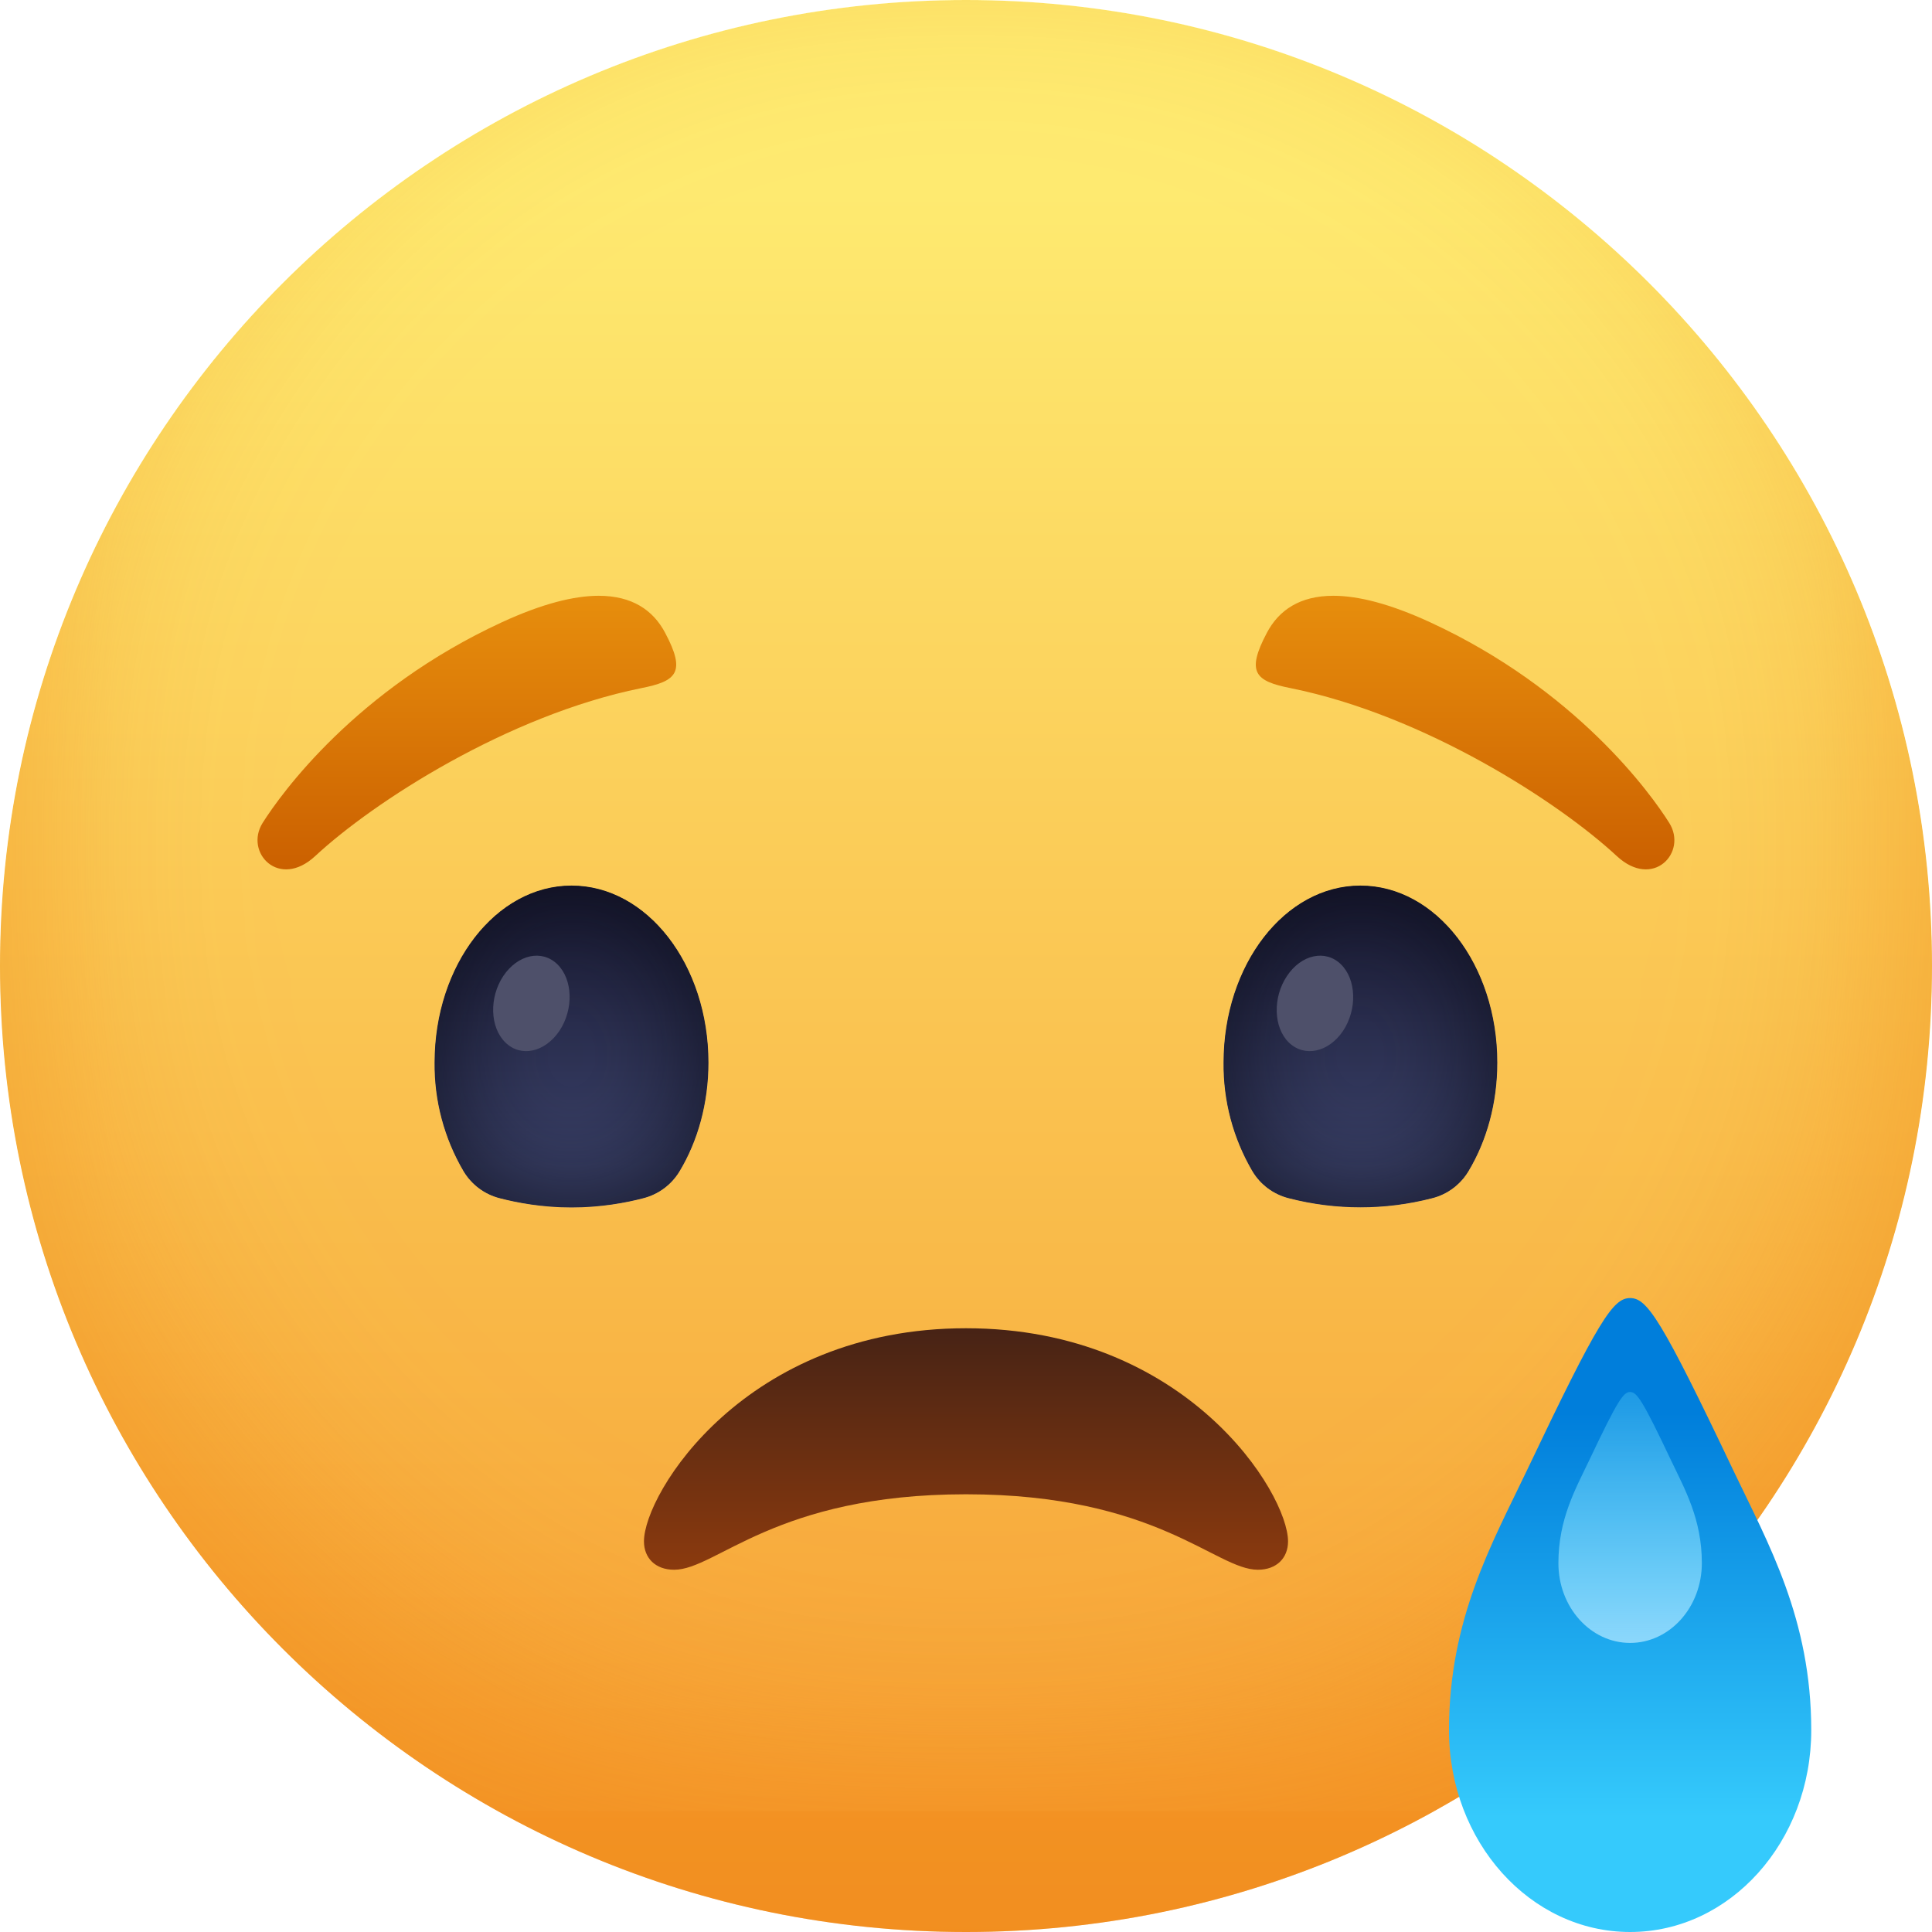
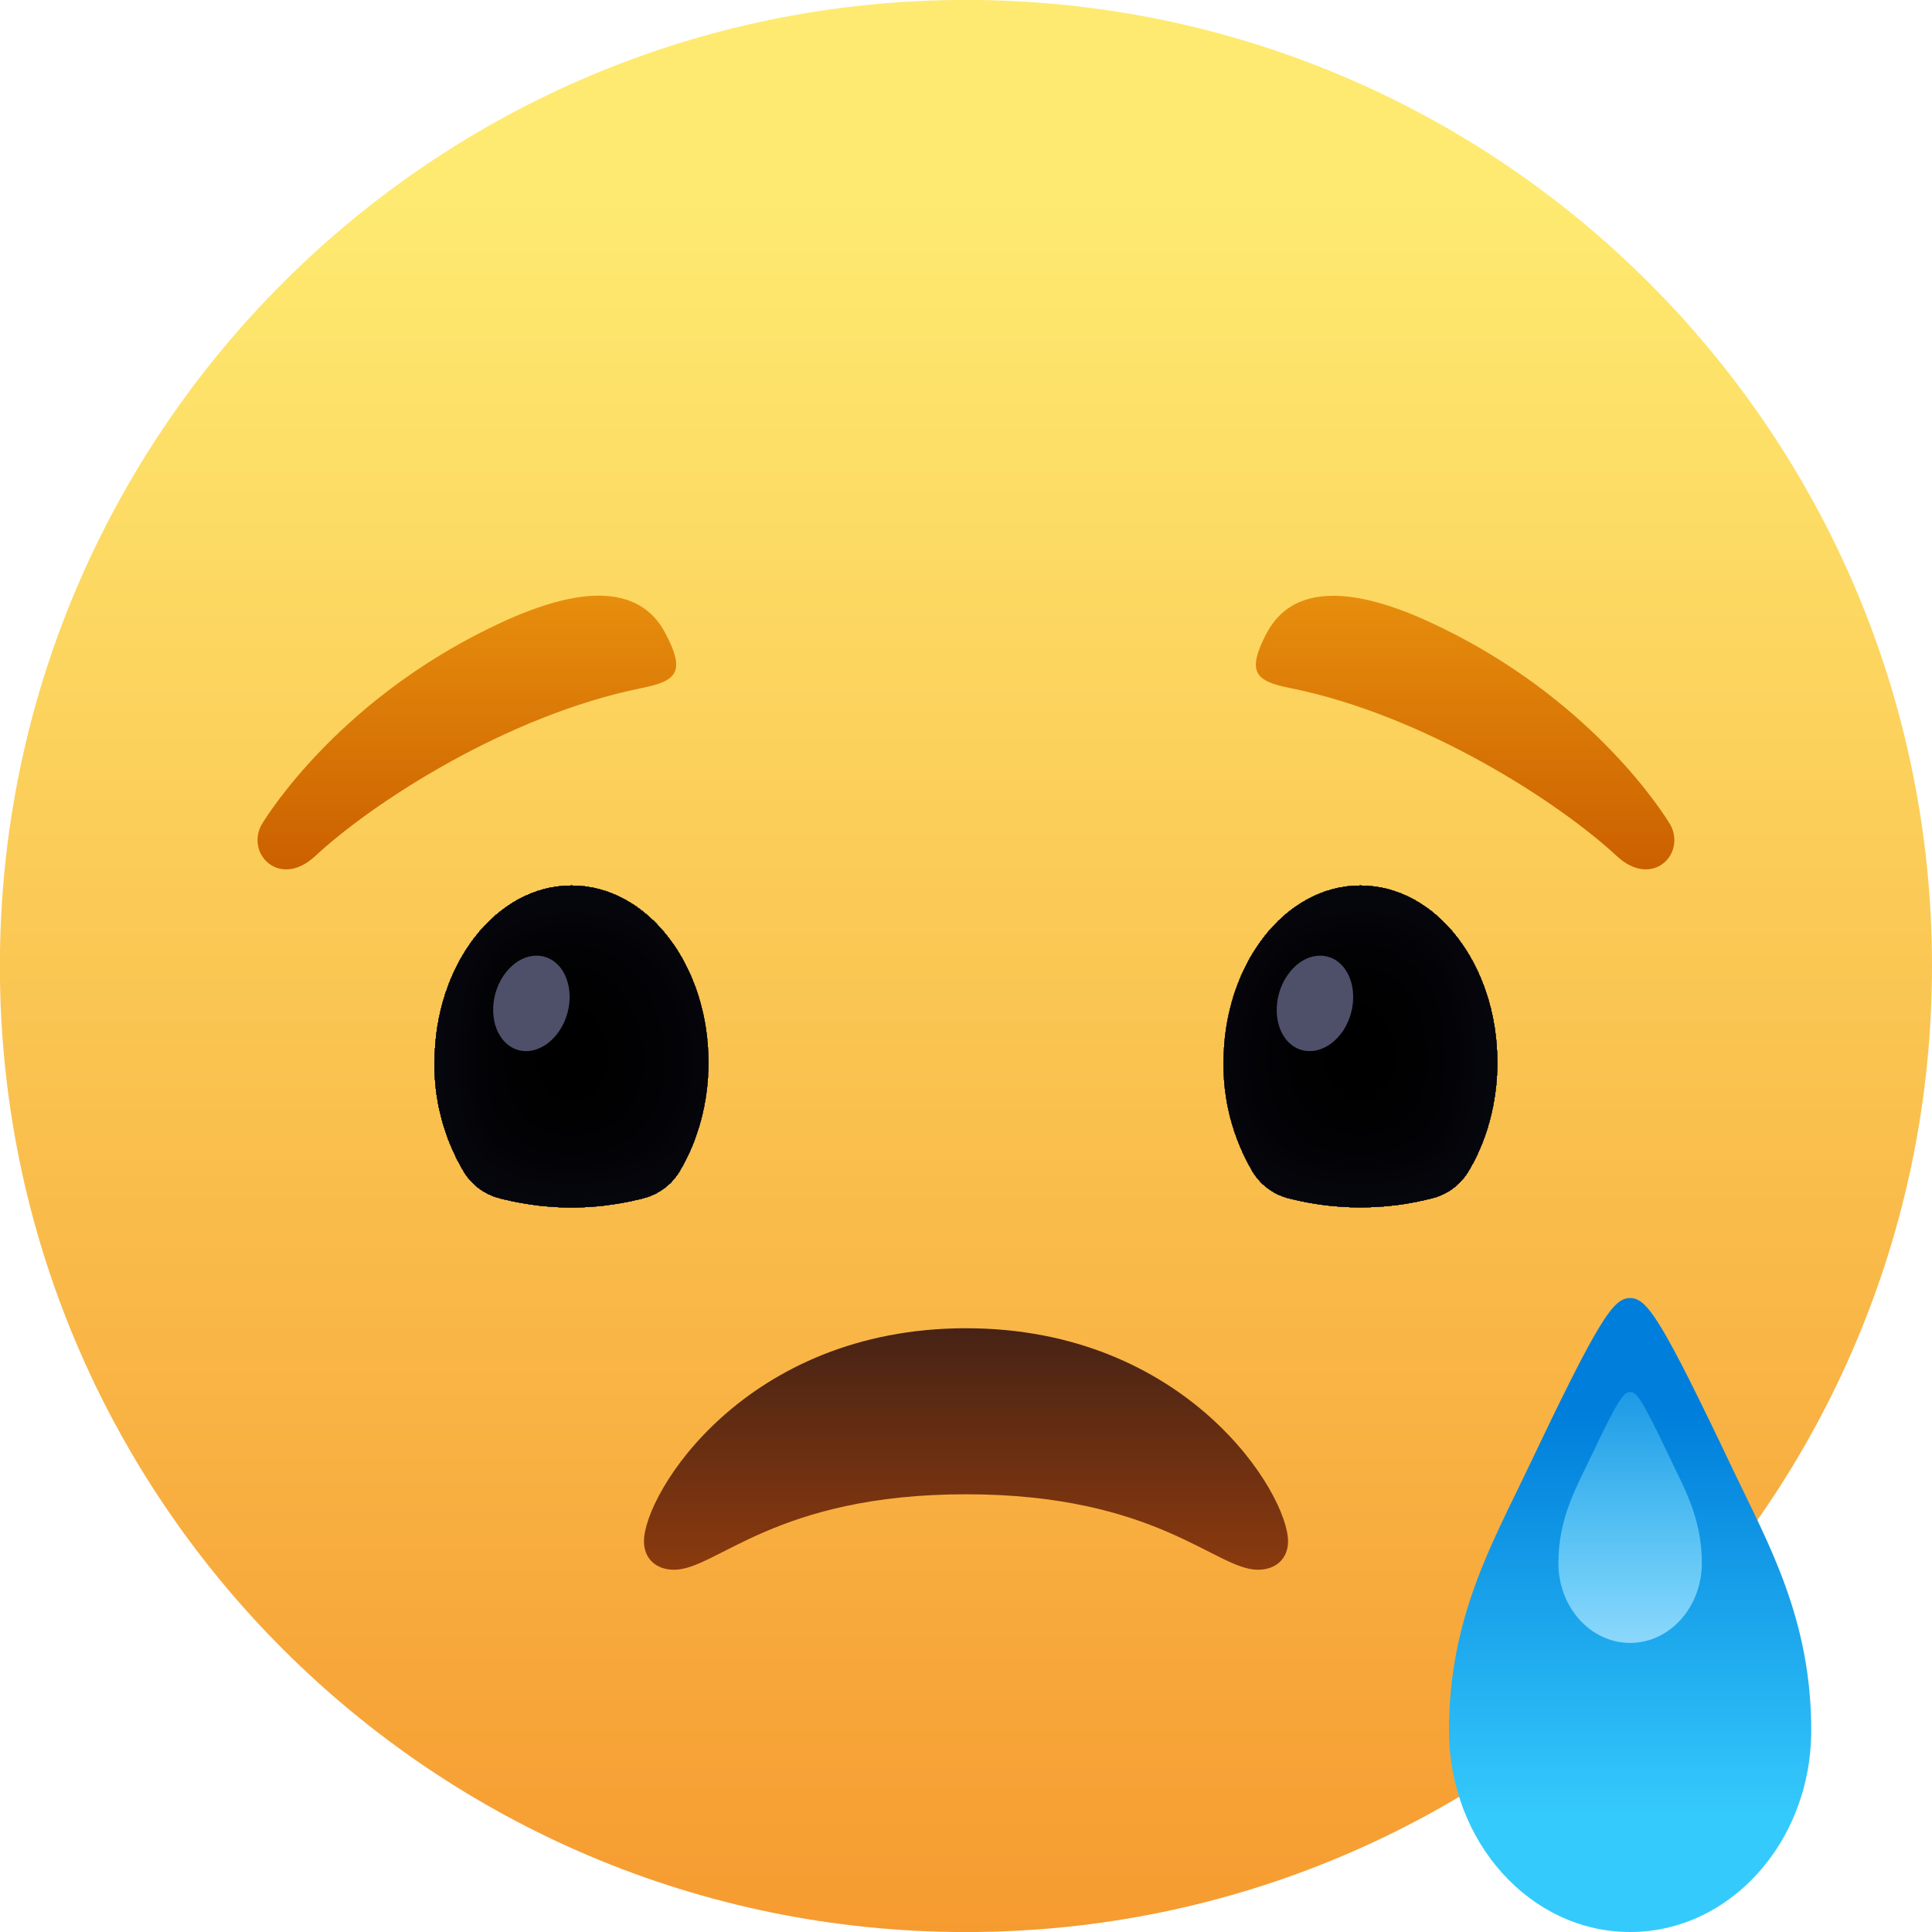
- <svg xmlns="http://www.w3.org/2000/svg" xmlns:xlink="http://www.w3.org/1999/xlink" viewBox="0 0 16 16">
+ <svg xmlns="http://www.w3.org/2000/svg" width="16" height="16" fill="none">
+   <path fill="url(#a)" d="M16 8A8 8 0 1 1-.001 8 8 8 0 0 1 16 8" />
+   <path fill="url(#b)" d="M5.333 12.765c0 .137.094.235.25.235.351 0 .836-.625 2.417-.625s2.067.625 2.417.625c.156 0 .25-.098.25-.235C10.667 12.368 9.828 11 8 11c-1.828 0-2.667 1.368-2.667 1.765Z" />
+   <path fill="url(#c)" d="M3.599 8.8c0-.81.509-1.466 1.134-1.466.627 0 1.134.656 1.134 1.466 0 .338-.09.65-.238.898a.492.492 0 0 1-.301.225c-.14.037-.353.077-.595.077-.243 0-.453-.04-.595-.077a.49.49 0 0 1-.3-.225 1.741 1.741 0 0 1-.24-.898Zm6.534 0c0-.81.508-1.466 1.133-1.466.627 0 1.134.656 1.134 1.466 0 .338-.09.65-.238.898a.49.49 0 0 1-.301.225c-.39.101-.8.101-1.19 0a.49.49 0 0 1-.3-.225 1.74 1.74 0 0 1-.238-.898Z" />
+   <path fill="#000" d="M3.599 8.8c0-.81.509-1.466 1.134-1.466.627 0 1.134.656 1.134 1.466 0 .338-.09.65-.238.898a.492.492 0 0 1-.301.225c-.14.037-.353.077-.595.077-.243 0-.453-.04-.595-.077a.49.49 0 0 1-.3-.225 1.741 1.741 0 0 1-.24-.898Zm6.534 0c0-.81.508-1.466 1.133-1.466.627 0 1.134.656 1.134 1.466 0 .338-.09.65-.238.898a.49.49 0 0 1-.301.225c-.39.101-.8.101-1.19 0a.49.49 0 0 1-.3-.225 1.74 1.74 0 0 1-.238-.898Z" filter="url(#d)" />
+   <path fill="#4E506A" d="M4.616 7.986c.128.125.136.372.017.55-.12.179-.32.223-.448.097-.128-.125-.135-.372-.017-.55.12-.18.32-.222.448-.097Zm6.489 0c.128.125.136.372.018.55-.12.179-.32.223-.45.097-.127-.125-.134-.372-.015-.55.119-.18.319-.222.447-.097Z" />
+   <path fill="url(#e)" d="M4.157 5.153c.332-.153.596-.22.801-.22.277 0 .451.12.55.307.175.329.096.4-.198.459-1.106.224-2.217.942-2.699 1.39-.3.28-.589-.03-.436-.274.154-.244.774-1.105 1.982-1.662Zm6.335.087c.1-.187.273-.306.55-.306.206 0 .47.066.801.219 1.208.557 1.828 1.418 1.981 1.662.153.244-.134.554-.435.274-.483-.448-1.593-1.166-2.7-1.39-.294-.058-.37-.13-.197-.46Z" />
+   <path fill="url(#f)" d="M13.5 16c-.828 0-1.5-.748-1.5-1.671 0-.922.356-1.545.643-2.147.598-1.258.716-1.432.857-1.432.141 0 .259.174.857 1.432.287.602.643 1.225.643 2.147 0 .923-.672 1.671-1.5 1.671Z" />
+   <path fill="url(#g)" d="M13.5 13.606c-.328 0-.594-.296-.594-.66 0-.366.141-.613.255-.852.236-.498.283-.566.34-.566.055 0 .102.068.338.566.114.24.255.486.255.851s-.266.661-.594.661" />
  <defs>
-     <linearGradient id="a" x1="50%" x2="50%" y1="10.25%" y2="100%">
-       <stop offset="0%" stop-color="#FEEA70" />
-       <stop offset="100%" stop-color="#F69B30" />
+     <linearGradient id="a" x1="8" x2="8" y1="1.64" y2="16" gradientUnits="userSpaceOnUse">
+       <stop stop-color="#FEEA70" />
+       <stop offset="1" stop-color="#F69B30" />
    </linearGradient>
-     <linearGradient id="d" x1="50%" x2="50%" y1="0%" y2="100%">
-       <stop offset="0%" stop-color="#472315" />
-       <stop offset="100%" stop-color="#8B3A0E" />
+     <linearGradient id="b" x1="8" x2="8" y1="11" y2="13" gradientUnits="userSpaceOnUse">
+       <stop stop-color="#472315" />
+       <stop offset="1" stop-color="#8B3A0E" />
    </linearGradient>
-     <linearGradient id="e" x1="50%" x2="50%" y1="0%" y2="100%">
-       <stop offset="0%" stop-color="#191A33" />
-       <stop offset="87.162%" stop-color="#3B426A" />
+     <linearGradient id="c" x1="7.999" x2="7.999" y1="7.334" y2="10" gradientUnits="userSpaceOnUse">
+       <stop stop-color="#191A33" />
+       <stop offset=".872" stop-color="#3B426A" />
    </linearGradient>
-     <linearGradient id="h" x1="50%" x2="50%" y1="0%" y2="100%">
-       <stop offset="0%" stop-color="#E78E0D" />
-       <stop offset="100%" stop-color="#CB6000" />
+     <linearGradient id="e" x1="8" x2="8" y1="4.934" y2="7.199" gradientUnits="userSpaceOnUse">
+       <stop stop-color="#E78E0D" />
+       <stop offset="1" stop-color="#CB6000" />
    </linearGradient>
-     <linearGradient id="i" x1="50%" x2="50%" y1="81.899%" y2="17.94%">
-       <stop offset="0%" stop-color="#35CAFC" />
-       <stop offset="100%" stop-color="#007EDB" />
+     <linearGradient id="f" x1="13.5" x2="13.5" y1="15.05" y2="11.692" gradientUnits="userSpaceOnUse">
+       <stop stop-color="#35CAFC" />
+       <stop offset="1" stop-color="#007EDB" />
    </linearGradient>
-     <linearGradient id="j" x1="50%" x2="50%" y1="0%" y2="100%">
-       <stop offset="0%" stop-color="#6AE1FF" stop-opacity=".287" />
-       <stop offset="100%" stop-color="#A8E3FF" stop-opacity=".799" />
+     <linearGradient id="g" x1="13.5" x2="13.5" y1="11.528" y2="13.606" gradientUnits="userSpaceOnUse">
+       <stop stop-color="#6AE1FF" stop-opacity=".287" />
+       <stop offset="1" stop-color="#A8E3FF" stop-opacity=".799" />
    </linearGradient>
-     <filter id="c" width="118.8%" height="118.8%" x="-9.4%" y="-9.4%" filterUnits="objectBoundingBox">
-       <feGaussianBlur in="SourceAlpha" result="shadowBlurInner1" stdDeviation="1" />
-       <feOffset dy="-1" in="shadowBlurInner1" result="shadowOffsetInner1" />
-       <feComposite in="shadowOffsetInner1" in2="SourceAlpha" k2="-1" k3="1" operator="arithmetic" result="shadowInnerInner1" />
-       <feColorMatrix in="shadowInnerInner1" values="0 0 0 0 0.921 0 0 0 0 0.461 0 0 0 0 0 0 0 0 0.35 0" />
+     <filter id="d" width="8.801" height="2.666" x="3.599" y="7.334" color-interpolation-filters="sRGB" filterUnits="userSpaceOnUse">
+       <feFlood flood-opacity="0" result="BackgroundImageFix" />
+       <feBlend in="SourceGraphic" in2="BackgroundImageFix" result="shape" />
+       <feColorMatrix in="SourceAlpha" result="hardAlpha" values="0 0 0 0 0 0 0 0 0 0 0 0 0 0 0 0 0 0 127 0" />
+       <feOffset />
+       <feGaussianBlur stdDeviation=".5" />
+       <feComposite in2="hardAlpha" k2="-1" k3="1" operator="arithmetic" />
+       <feColorMatrix values="0 0 0 0 0.041 0 0 0 0 0.043 0 0 0 0 0.092 0 0 0 0.82 0" />
+       <feBlend in2="shape" result="effect1_innerShadow" />
    </filter>
-     <filter id="g" width="111.4%" height="137.5%" x="-5.7%" y="-18.8%" filterUnits="objectBoundingBox">
-       <feGaussianBlur in="SourceAlpha" result="shadowBlurInner1" stdDeviation=".5" />
-       <feOffset in="shadowBlurInner1" result="shadowOffsetInner1" />
-       <feComposite in="shadowOffsetInner1" in2="SourceAlpha" k2="-1" k3="1" operator="arithmetic" result="shadowInnerInner1" />
-       <feColorMatrix in="shadowInnerInner1" values="0 0 0 0 0.041 0 0 0 0 0.043 0 0 0 0 0.092 0 0 0 0.82 0" />
-     </filter>
-     <path id="b" d="M16 8A8 8 0 110 8a8 8 0 0116 0" />
-     <path id="f" d="M3.599 8.8c0-.81.509-1.466 1.134-1.466.627 0 1.134.656 1.134 1.466 0 .338-.089.65-.238.898a.492.492 0 01-.301.225c-.14.037-.353.077-.595.077-.243 0-.453-.04-.595-.077a.49.49 0 01-.3-.225 1.741 1.741 0 01-.239-.898zm6.534 0c0-.81.508-1.466 1.133-1.466.627 0 1.134.656 1.134 1.466 0 .338-.089.65-.238.898a.49.49 0 01-.301.225 2.371 2.371 0 01-1.189 0 .49.49 0 01-.301-.225 1.74 1.74 0 01-.238-.898z" />
  </defs>
-   <g fill="none">
-     <use fill="url(#a)" xlink:href="#b" />
-     <use fill="black" filter="url(#c)" xlink:href="#b" />
-     <path fill="url(#d)" d="M5.333 12.765c0 .137.094.235.25.235.351 0 .836-.625 2.417-.625s2.067.625 2.417.625c.156 0 .25-.098.25-.235C10.667 12.368 9.828 11 8 11c-1.828 0-2.667 1.368-2.667 1.765" />
-     <use fill="url(#e)" xlink:href="#f" />
-     <use fill="black" filter="url(#g)" xlink:href="#f" />
-     <path fill="#4E506A" d="M4.616 7.986c.128.125.136.372.017.551-.12.178-.32.222-.448.096-.128-.125-.135-.372-.017-.55.12-.179.32-.222.448-.097zm6.489 0c.128.125.136.372.018.551-.12.178-.32.222-.45.096-.127-.125-.134-.372-.015-.55.119-.179.319-.222.447-.097z" />
-     <path fill="url(#h)" d="M4.157 5.153c.332-.153.596-.219.801-.219.277 0 .451.119.55.306.175.329.096.401-.198.459-1.106.224-2.217.942-2.699 1.39-.301.28-.589-.03-.436-.274.154-.244.774-1.105 1.982-1.662zm6.335.087c.099-.187.273-.306.55-.306.206 0 .469.066.801.219 1.208.557 1.828 1.418 1.981 1.662.153.244-.134.554-.435.274-.483-.448-1.593-1.166-2.7-1.39-.294-.058-.371-.13-.197-.459z" />
-     <path fill="url(#i)" d="M13.5 16c-.828 0-1.5-.748-1.5-1.671 0-.922.356-1.545.643-2.147.598-1.258.716-1.432.857-1.432.141 0 .259.174.857 1.432.287.602.643 1.225.643 2.147 0 .923-.672 1.671-1.5 1.671" />
-     <path fill="url(#j)" d="M13.5 13.606c-.328 0-.594-.296-.594-.66 0-.366.141-.613.255-.852.236-.498.283-.566.339-.566.056 0 .103.068.339.566.114.24.255.486.255.851s-.266.661-.594.661" />
-   </g>
</svg>
